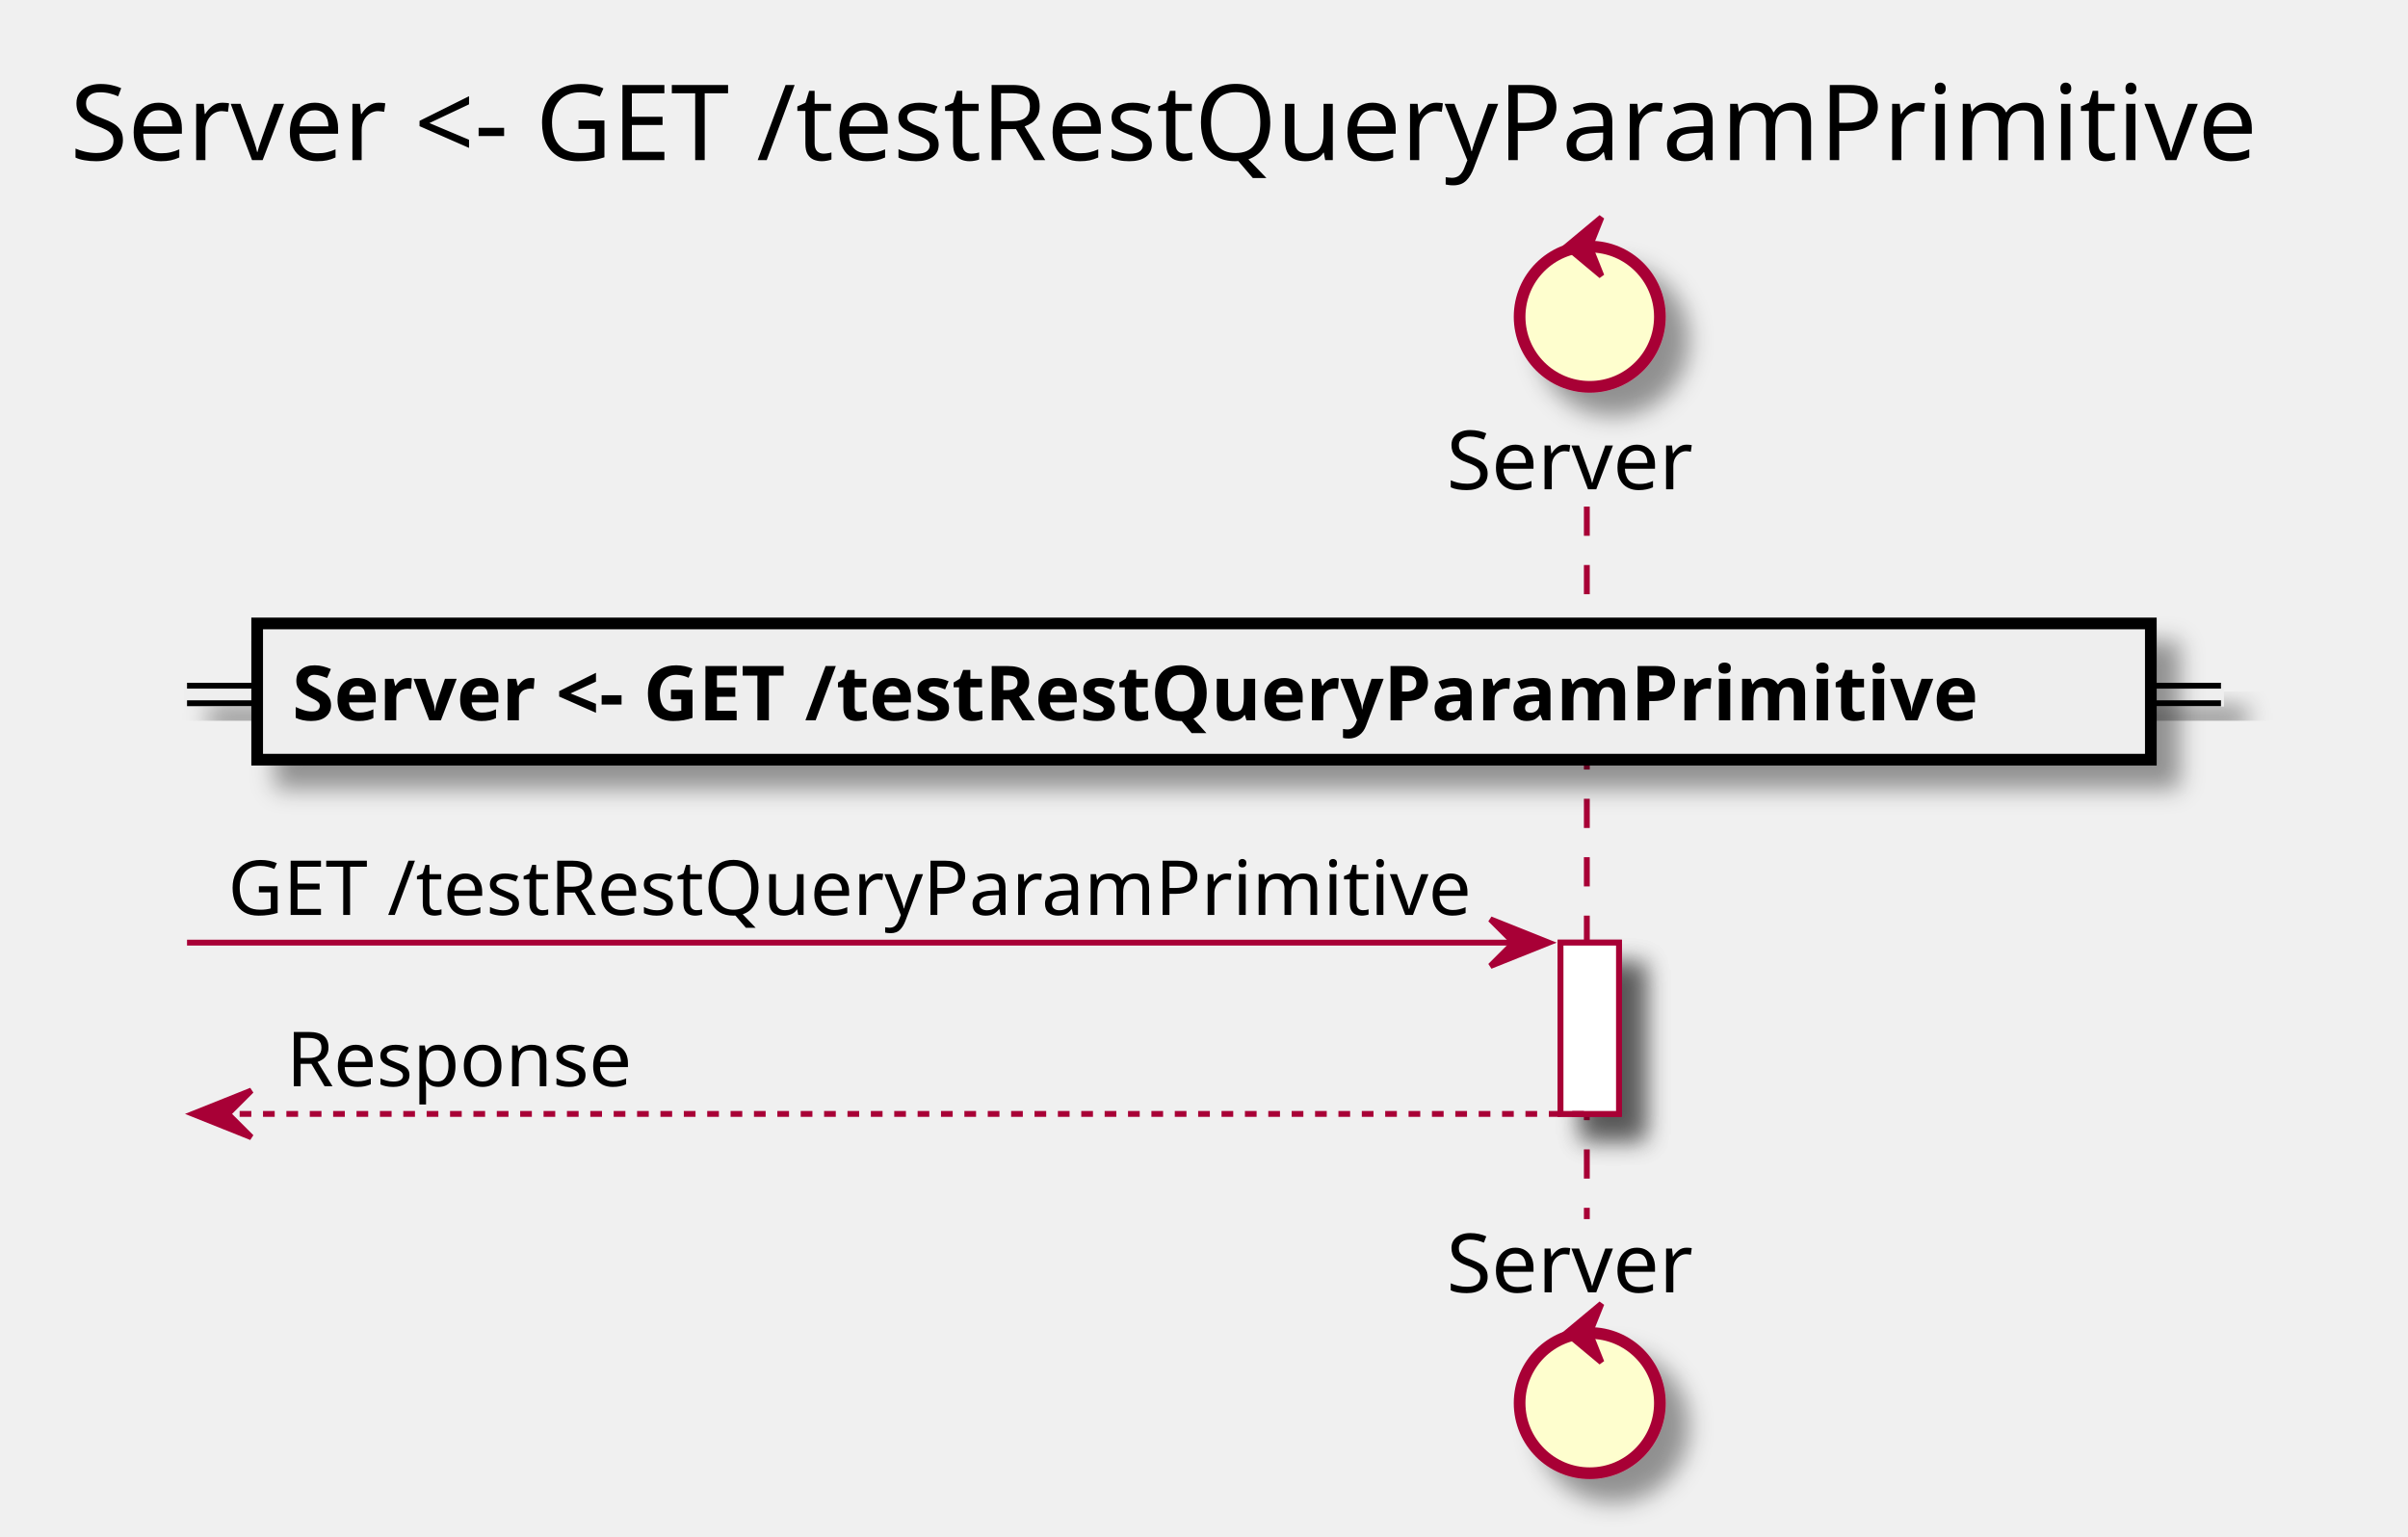
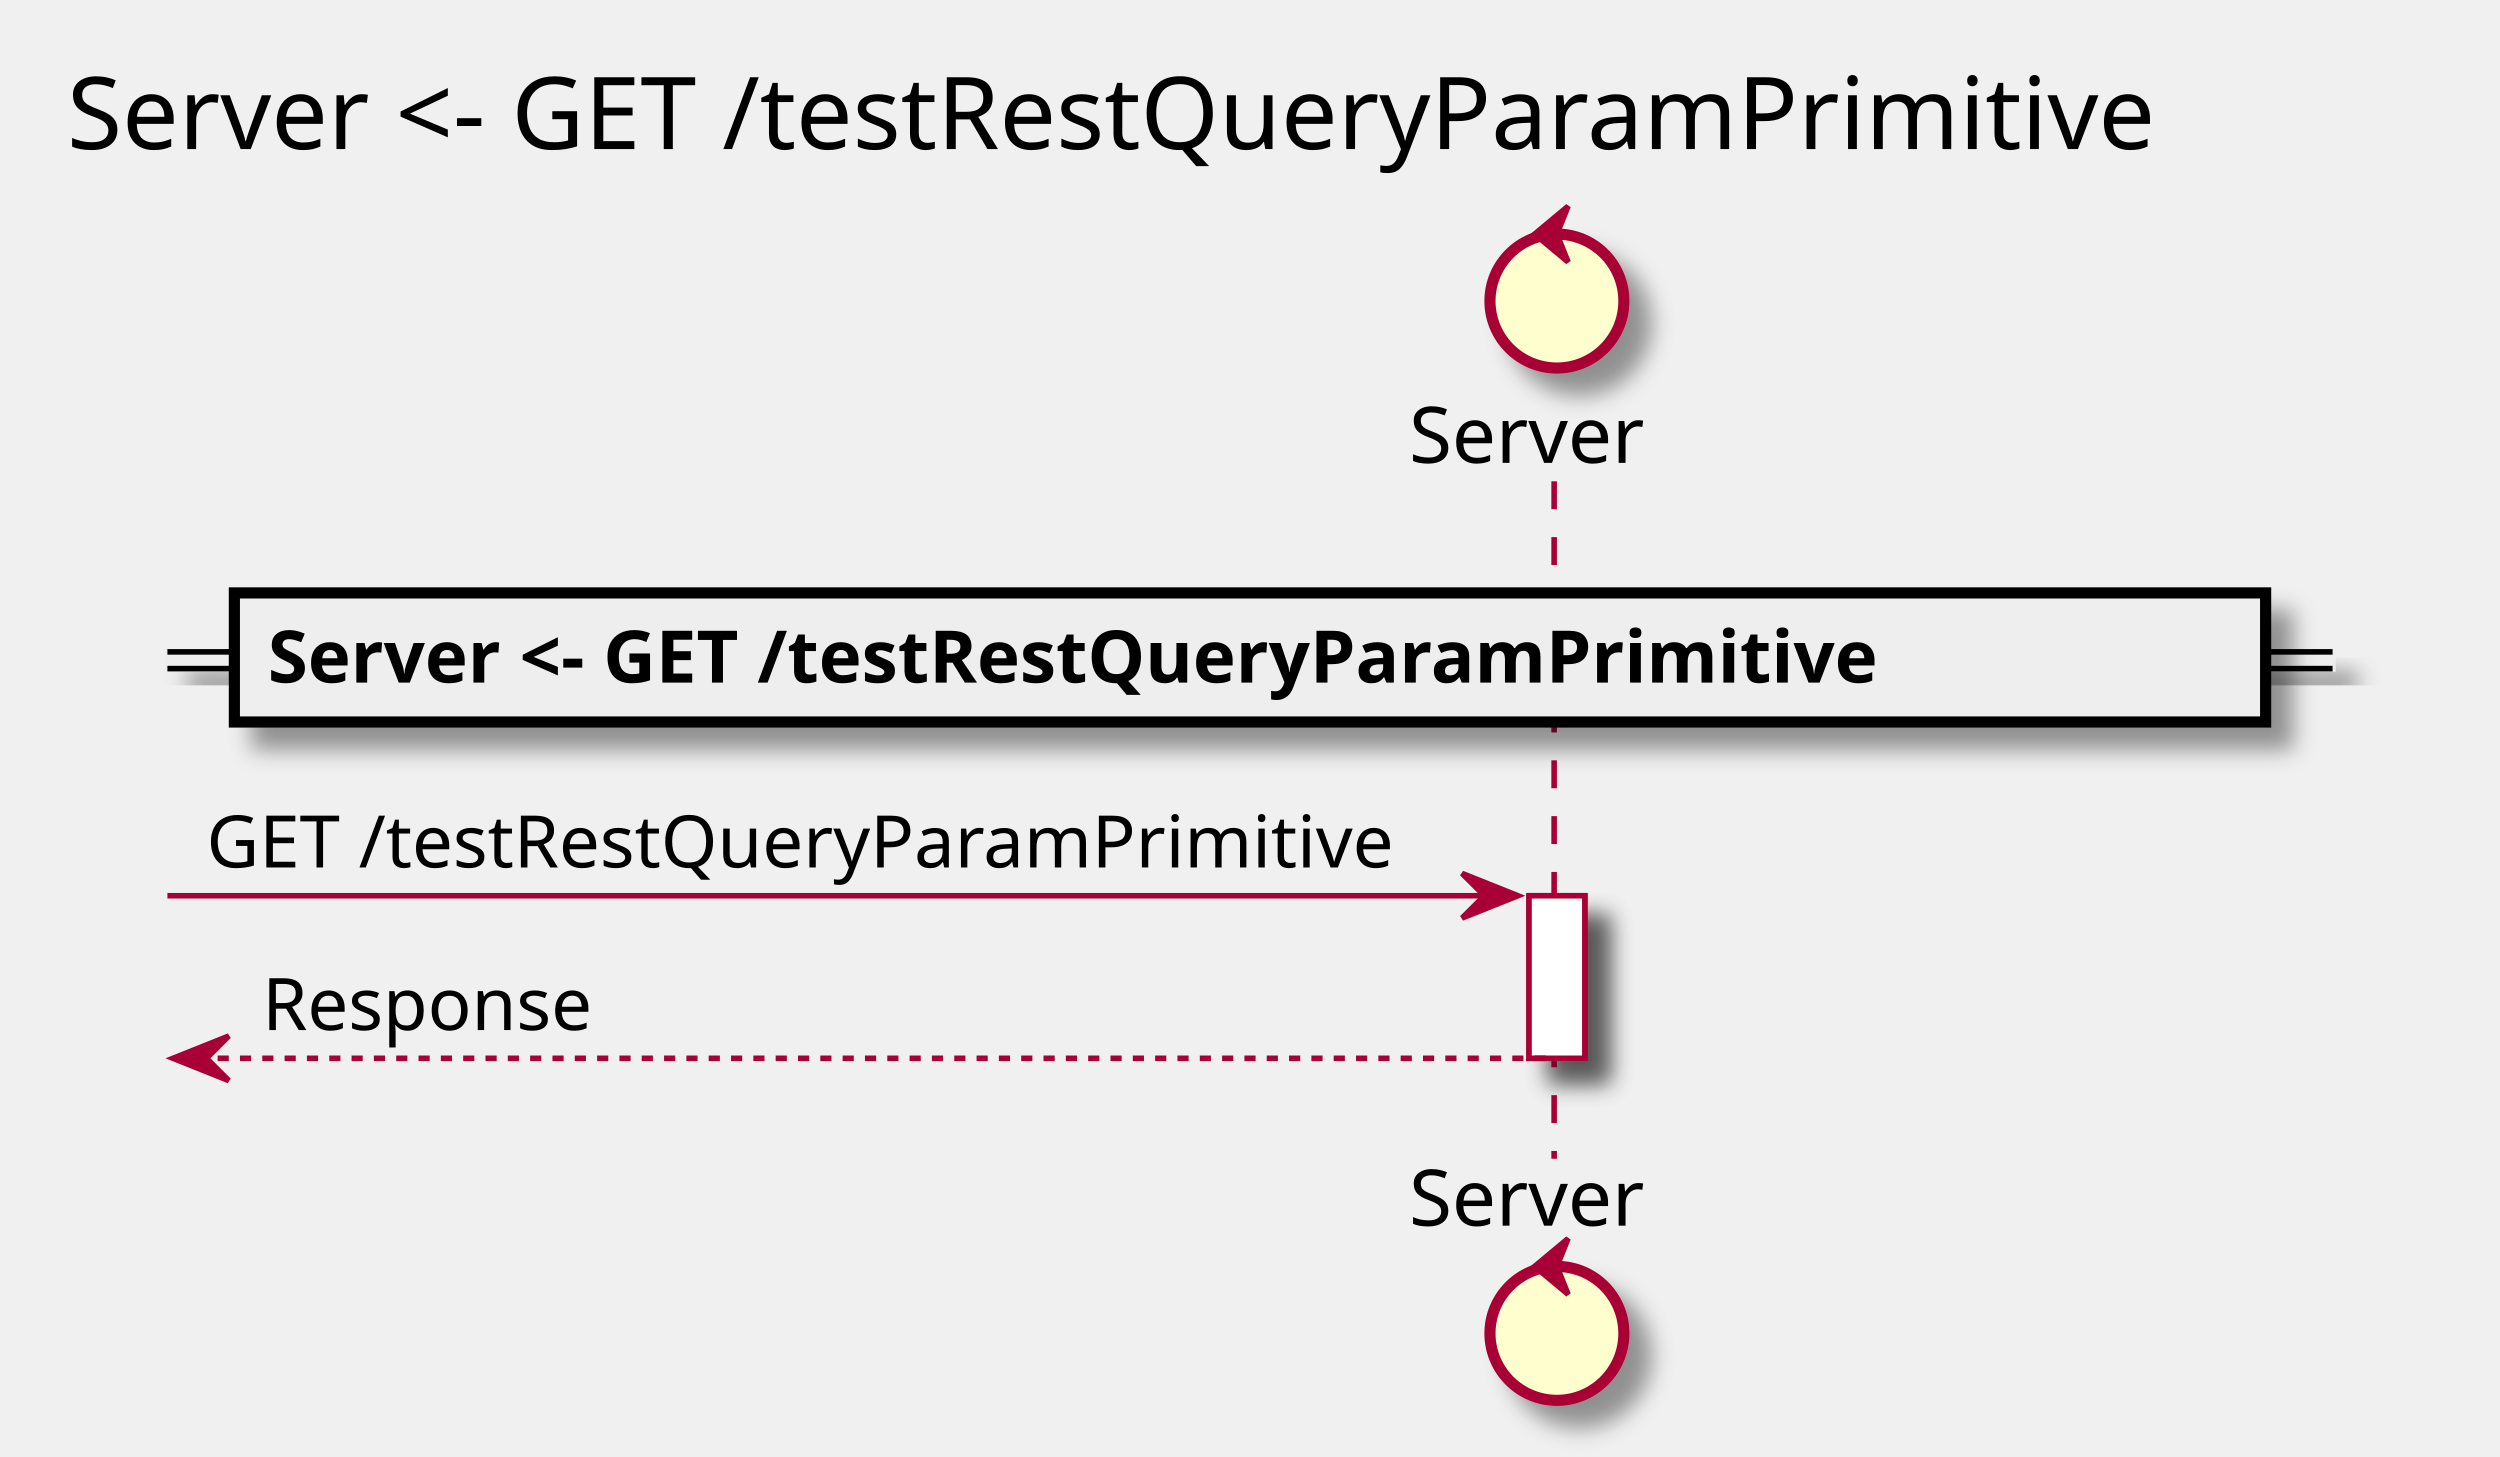
- <svg xmlns="http://www.w3.org/2000/svg" contentScriptType="application/ecmascript" contentStyleType="text/css" height="263px" preserveAspectRatio="none" style="width:412px;height:263px;" version="1.1" viewBox="0 0 412 263" width="412px" zoomAndPan="magnify">
+ <svg xmlns="http://www.w3.org/2000/svg" contentScriptType="application/ecmascript" contentStyleType="text/css" height="261px" preserveAspectRatio="none" style="width:448px;height:261px;" version="1.1" viewBox="0 0 448 261" width="448px" zoomAndPan="magnify">
  <defs>
-     <filter height="300%" id="f19dmjavzfl7sm" width="300%" x="-1" y="-1">
+     <filter height="300%" id="fbabnv7la2t2o" width="300%" x="-1" y="-1">
      <feGaussianBlur result="blurOut" stdDeviation="2.0" />
      <feColorMatrix in="blurOut" result="blurOut2" type="matrix" values="0 0 0 0 0 0 0 0 0 0 0 0 0 0 0 0 0 0 .4 0" />
      <feOffset dx="4.0" dy="4.0" in="blurOut2" result="blurOut3" />
      <feBlend in="SourceGraphic" in2="blurOut3" mode="normal" />
    </filter>
  </defs>
  <g>
-     <text fill="#000000" font-family="sans-serif" font-size="18" lengthAdjust="spacingAndGlyphs" textLength="388" x="12" y="27.402">Server &lt;- GET /testRestQueryParamPrimitive</text>
-     <rect fill="#FFFFFF" filter="url(#f19dmjavzfl7sm)" height="29.311" style="stroke: #A80036; stroke-width: 1.0;" width="10" x="267" y="161.309" />
-     <line style="stroke: #A80036; stroke-width: 1.0; stroke-dasharray: 5.0,5.0;" x1="271.5" x2="271.5" y1="86.688" y2="208.619" />
-     <text fill="#000000" font-family="sans-serif" font-size="14" lengthAdjust="spacingAndGlyphs" textLength="43" x="247.5" y="83.734">Server</text>
-     <ellipse cx="272" cy="54.199" fill="#FEFECE" filter="url(#f19dmjavzfl7sm)" rx="12" ry="12" style="stroke: #A80036; stroke-width: 2.0;" />
-     <polygon fill="#A80036" points="268,42.199,274,37.199,272,42.199,274,47.199,268,42.199" style="stroke: #A80036; stroke-width: 1.0;" />
-     <text fill="#000000" font-family="sans-serif" font-size="14" lengthAdjust="spacingAndGlyphs" textLength="43" x="247.5" y="221.154">Server</text>
-     <ellipse cx="272" cy="240.107" fill="#FEFECE" filter="url(#f19dmjavzfl7sm)" rx="12" ry="12" style="stroke: #A80036; stroke-width: 2.0;" />
-     <polygon fill="#A80036" points="268,228.107,274,223.107,272,228.107,274,233.107,268,228.107" style="stroke: #A80036; stroke-width: 1.0;" />
-     <rect fill="#FFFFFF" filter="url(#f19dmjavzfl7sm)" height="29.311" style="stroke: #A80036; stroke-width: 1.0;" width="10" x="267" y="161.309" />
-     <rect fill="#EEEEEE" filter="url(#f19dmjavzfl7sm)" height="3" style="stroke: #EEEEEE; stroke-width: 1.0;" width="348" x="32" y="117.343" />
-     <line style="stroke: #000000; stroke-width: 1.0;" x1="32" x2="380" y1="117.343" y2="117.343" />
-     <line style="stroke: #000000; stroke-width: 1.0;" x1="32" x2="380" y1="120.343" y2="120.343" />
-     <rect fill="#EEEEEE" filter="url(#f19dmjavzfl7sm)" height="23.311" style="stroke: #000000; stroke-width: 2.0;" width="324" x="44" y="106.688" />
-     <text fill="#000000" font-family="sans-serif" font-size="13" font-weight="bold" lengthAdjust="spacingAndGlyphs" textLength="306" x="50" y="123.256">Server &lt;- GET /testRestQueryParamPrimitive</text>
-     <polygon fill="#A80036" points="255,157.309,265,161.309,255,165.309,259,161.309" style="stroke: #A80036; stroke-width: 1.0;" />
-     <line style="stroke: #A80036; stroke-width: 1.0;" x1="32" x2="261" y1="161.309" y2="161.309" />
-     <text fill="#000000" font-family="sans-serif" font-size="13" lengthAdjust="spacingAndGlyphs" textLength="216" x="39" y="156.566">GET /testRestQueryParamPrimitive</text>
-     <polygon fill="#A80036" points="43,186.619,33,190.619,43,194.619,39,190.619" style="stroke: #A80036; stroke-width: 1.0;" />
-     <line style="stroke: #A80036; stroke-width: 1.0; stroke-dasharray: 2.0,2.0;" x1="37" x2="271" y1="190.619" y2="190.619" />
-     <text fill="#000000" font-family="sans-serif" font-size="13" lengthAdjust="spacingAndGlyphs" textLength="60" x="49" y="185.877">Response</text>
+     <text fill="#000000" font-family="sans-serif" font-size="18" lengthAdjust="spacingAndGlyphs" textLength="424" x="12" y="26.708">Server &lt;- GET /testRestQueryParamPrimitive</text>
+     <rect fill="#FFFFFF" filter="url(#fbabnv7la2t2o)" height="29.133" style="stroke: #A80036; stroke-width: 1.0;" width="10" x="274" y="160.516" />
+     <line style="stroke: #A80036; stroke-width: 1.0; stroke-dasharray: 5.0,5.0;" x1="278.5" x2="278.5" y1="86.25" y2="207.648" />
+     <text fill="#000000" font-family="sans-serif" font-size="14" lengthAdjust="spacingAndGlyphs" textLength="47" x="252.5" y="82.948">Server</text>
+     <ellipse cx="279" cy="53.953" fill="#FEFECE" filter="url(#fbabnv7la2t2o)" rx="12" ry="12" style="stroke: #A80036; stroke-width: 2.0;" />
+     <polygon fill="#A80036" points="275,41.953,281,36.953,279,41.953,281,46.953,275,41.953" style="stroke: #A80036; stroke-width: 1.0;" />
+     <text fill="#000000" font-family="sans-serif" font-size="14" lengthAdjust="spacingAndGlyphs" textLength="47" x="252.5" y="219.644">Server</text>
+     <ellipse cx="279" cy="238.945" fill="#FEFECE" filter="url(#fbabnv7la2t2o)" rx="12" ry="12" style="stroke: #A80036; stroke-width: 2.0;" />
+     <polygon fill="#A80036" points="275,226.945,281,221.945,279,226.945,281,231.945,275,226.945" style="stroke: #A80036; stroke-width: 1.0;" />
+     <rect fill="#FFFFFF" filter="url(#fbabnv7la2t2o)" height="29.133" style="stroke: #A80036; stroke-width: 1.0;" width="10" x="274" y="160.516" />
+     <rect fill="#EEEEEE" filter="url(#fbabnv7la2t2o)" height="3" style="stroke: #EEEEEE; stroke-width: 1.0;" width="388" x="30" y="116.816" />
+     <line style="stroke: #000000; stroke-width: 1.0;" x1="30" x2="418" y1="116.816" y2="116.816" />
+     <line style="stroke: #000000; stroke-width: 1.0;" x1="30" x2="418" y1="119.816" y2="119.816" />
+     <rect fill="#EEEEEE" filter="url(#fbabnv7la2t2o)" height="23.133" style="stroke: #000000; stroke-width: 2.0;" width="364" x="42" y="106.25" />
+     <text fill="#000000" font-family="sans-serif" font-size="13" font-weight="bold" lengthAdjust="spacingAndGlyphs" textLength="345" x="48" y="122.317">Server &lt;- GET /testRestQueryParamPrimitive</text>
+     <polygon fill="#A80036" points="262,156.516,272,160.516,262,164.516,266,160.516" style="stroke: #A80036; stroke-width: 1.0;" />
+     <line style="stroke: #A80036; stroke-width: 1.0;" x1="30" x2="268" y1="160.516" y2="160.516" />
+     <text fill="#000000" font-family="sans-serif" font-size="13" lengthAdjust="spacingAndGlyphs" textLength="225" x="37" y="155.45">GET /testRestQueryParamPrimitive</text>
+     <polygon fill="#A80036" points="41,185.648,31,189.648,41,193.648,37,189.648" style="stroke: #A80036; stroke-width: 1.0;" />
+     <line style="stroke: #A80036; stroke-width: 1.0; stroke-dasharray: 2.0,2.0;" x1="35" x2="278" y1="189.648" y2="189.648" />
+     <text fill="#000000" font-family="sans-serif" font-size="13" lengthAdjust="spacingAndGlyphs" textLength="63" x="47" y="184.583">Response</text>
  </g>
</svg>
